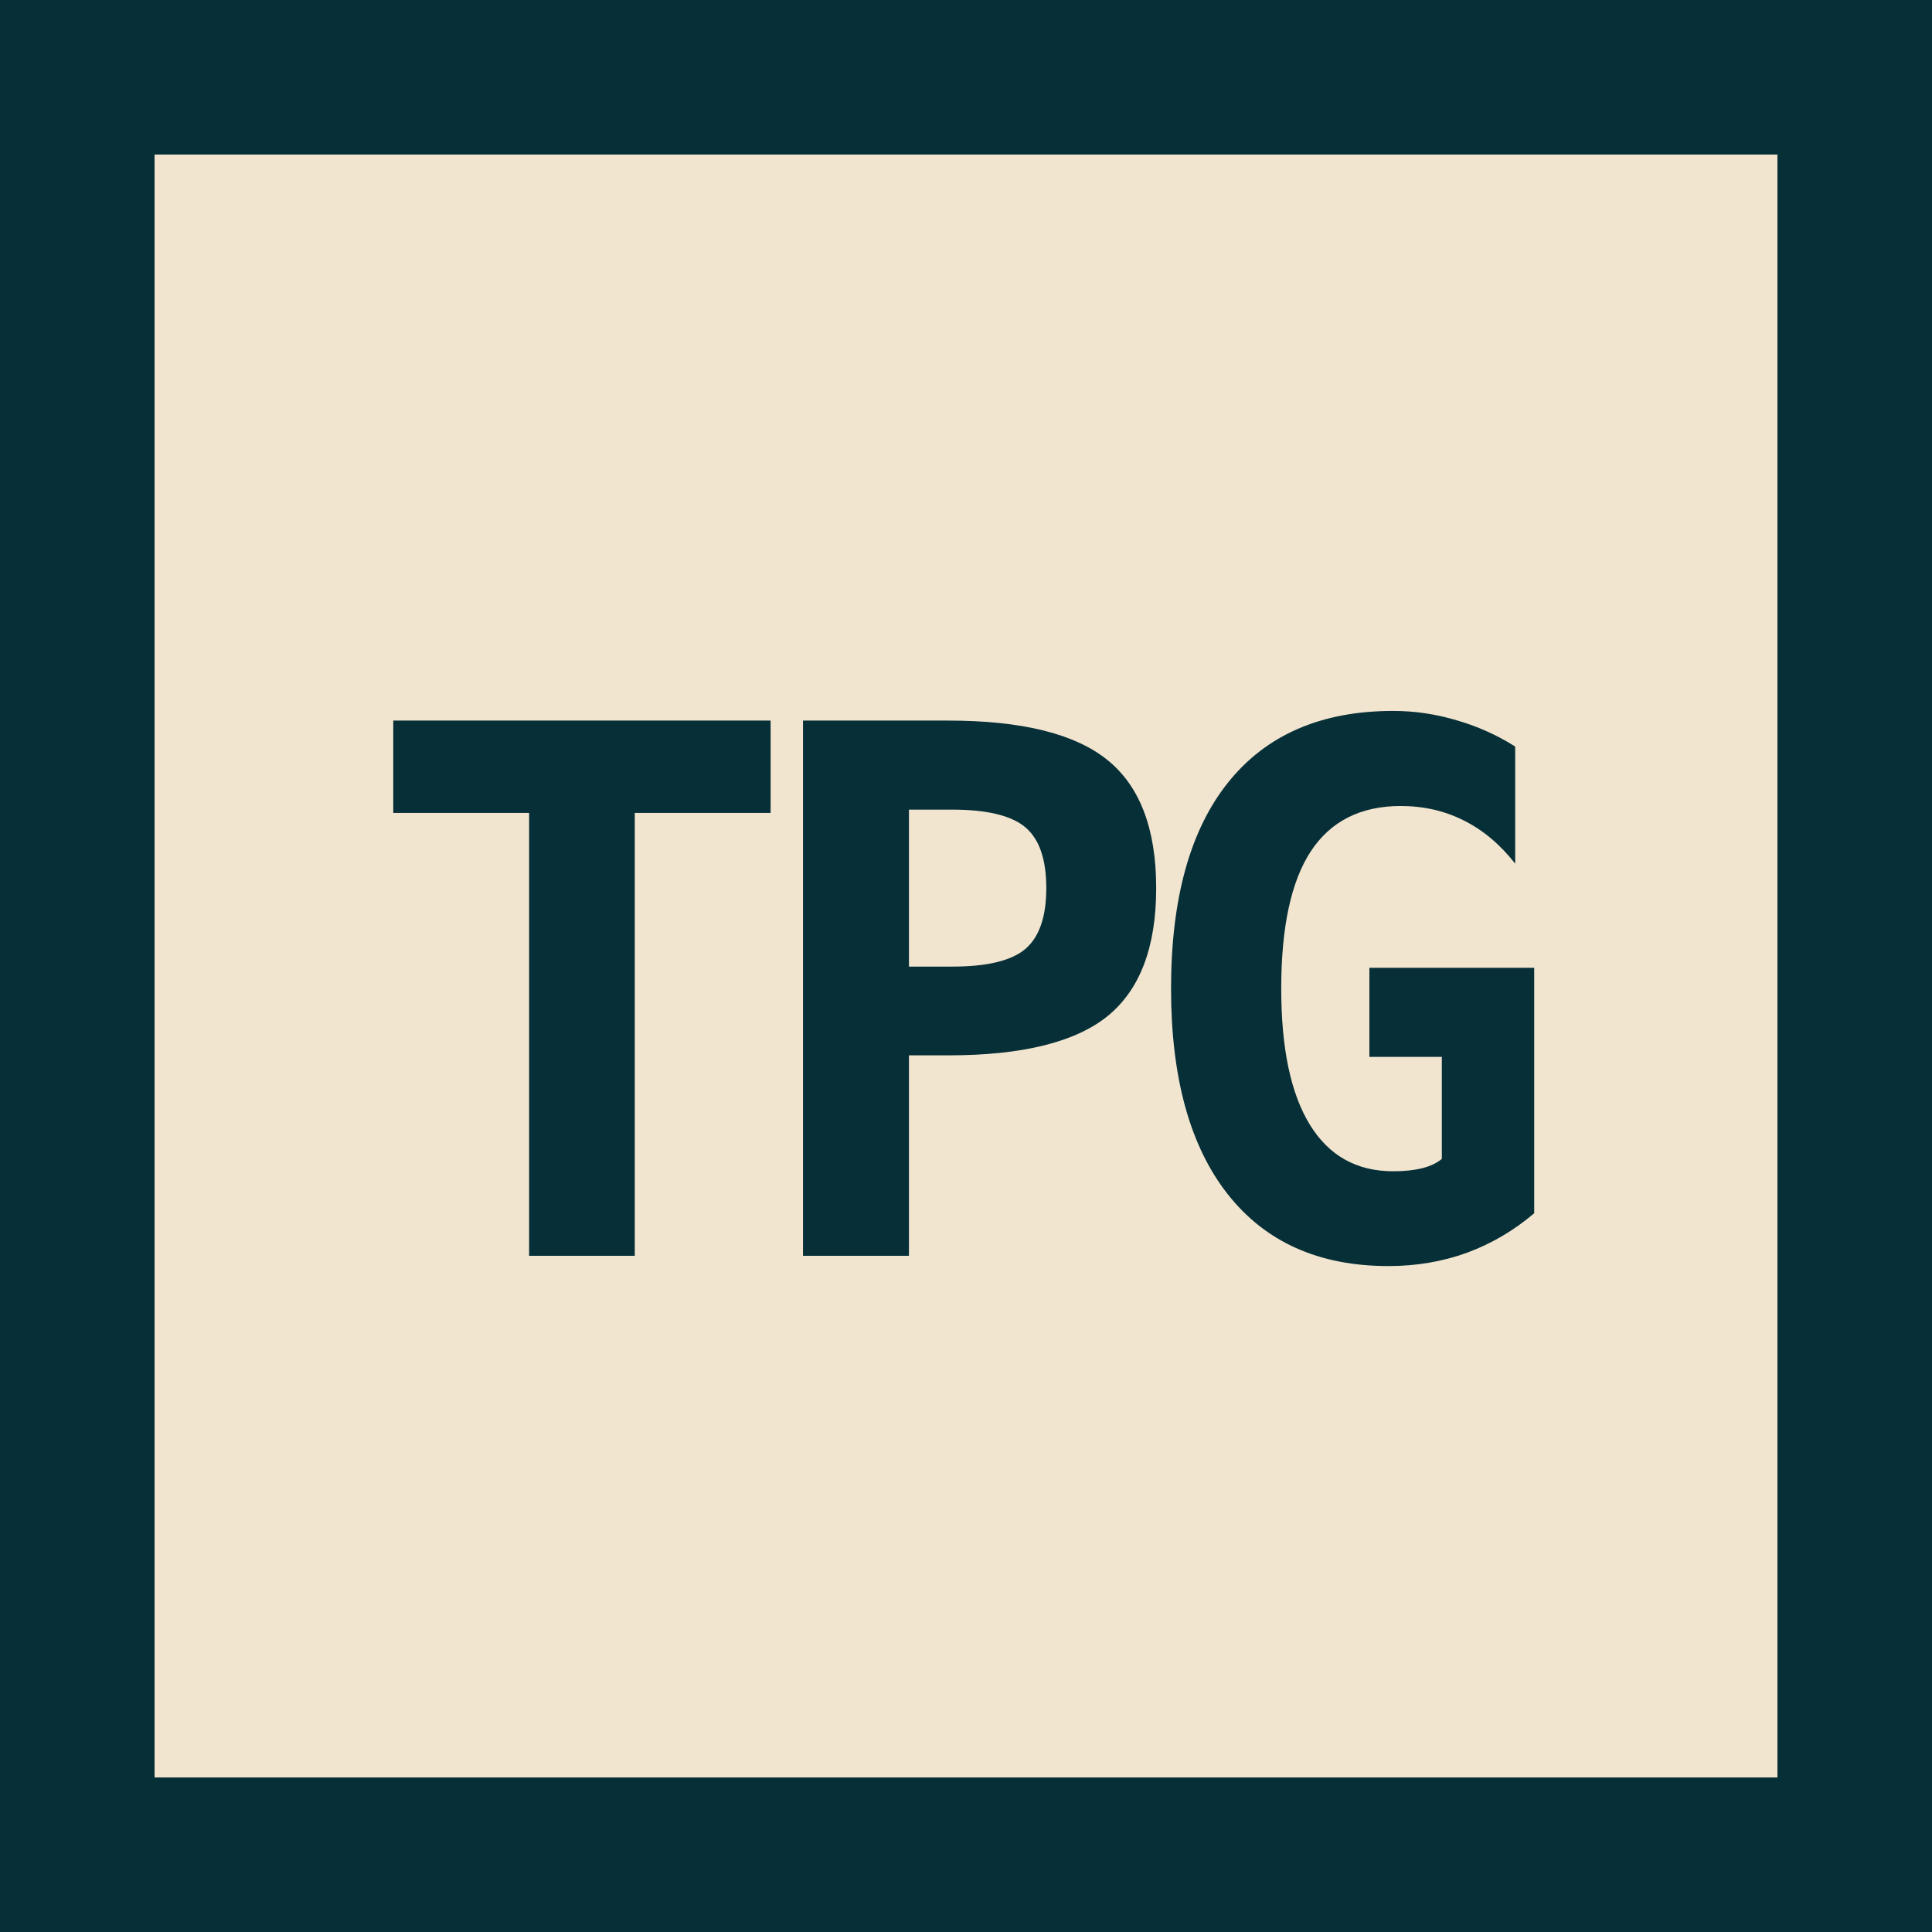
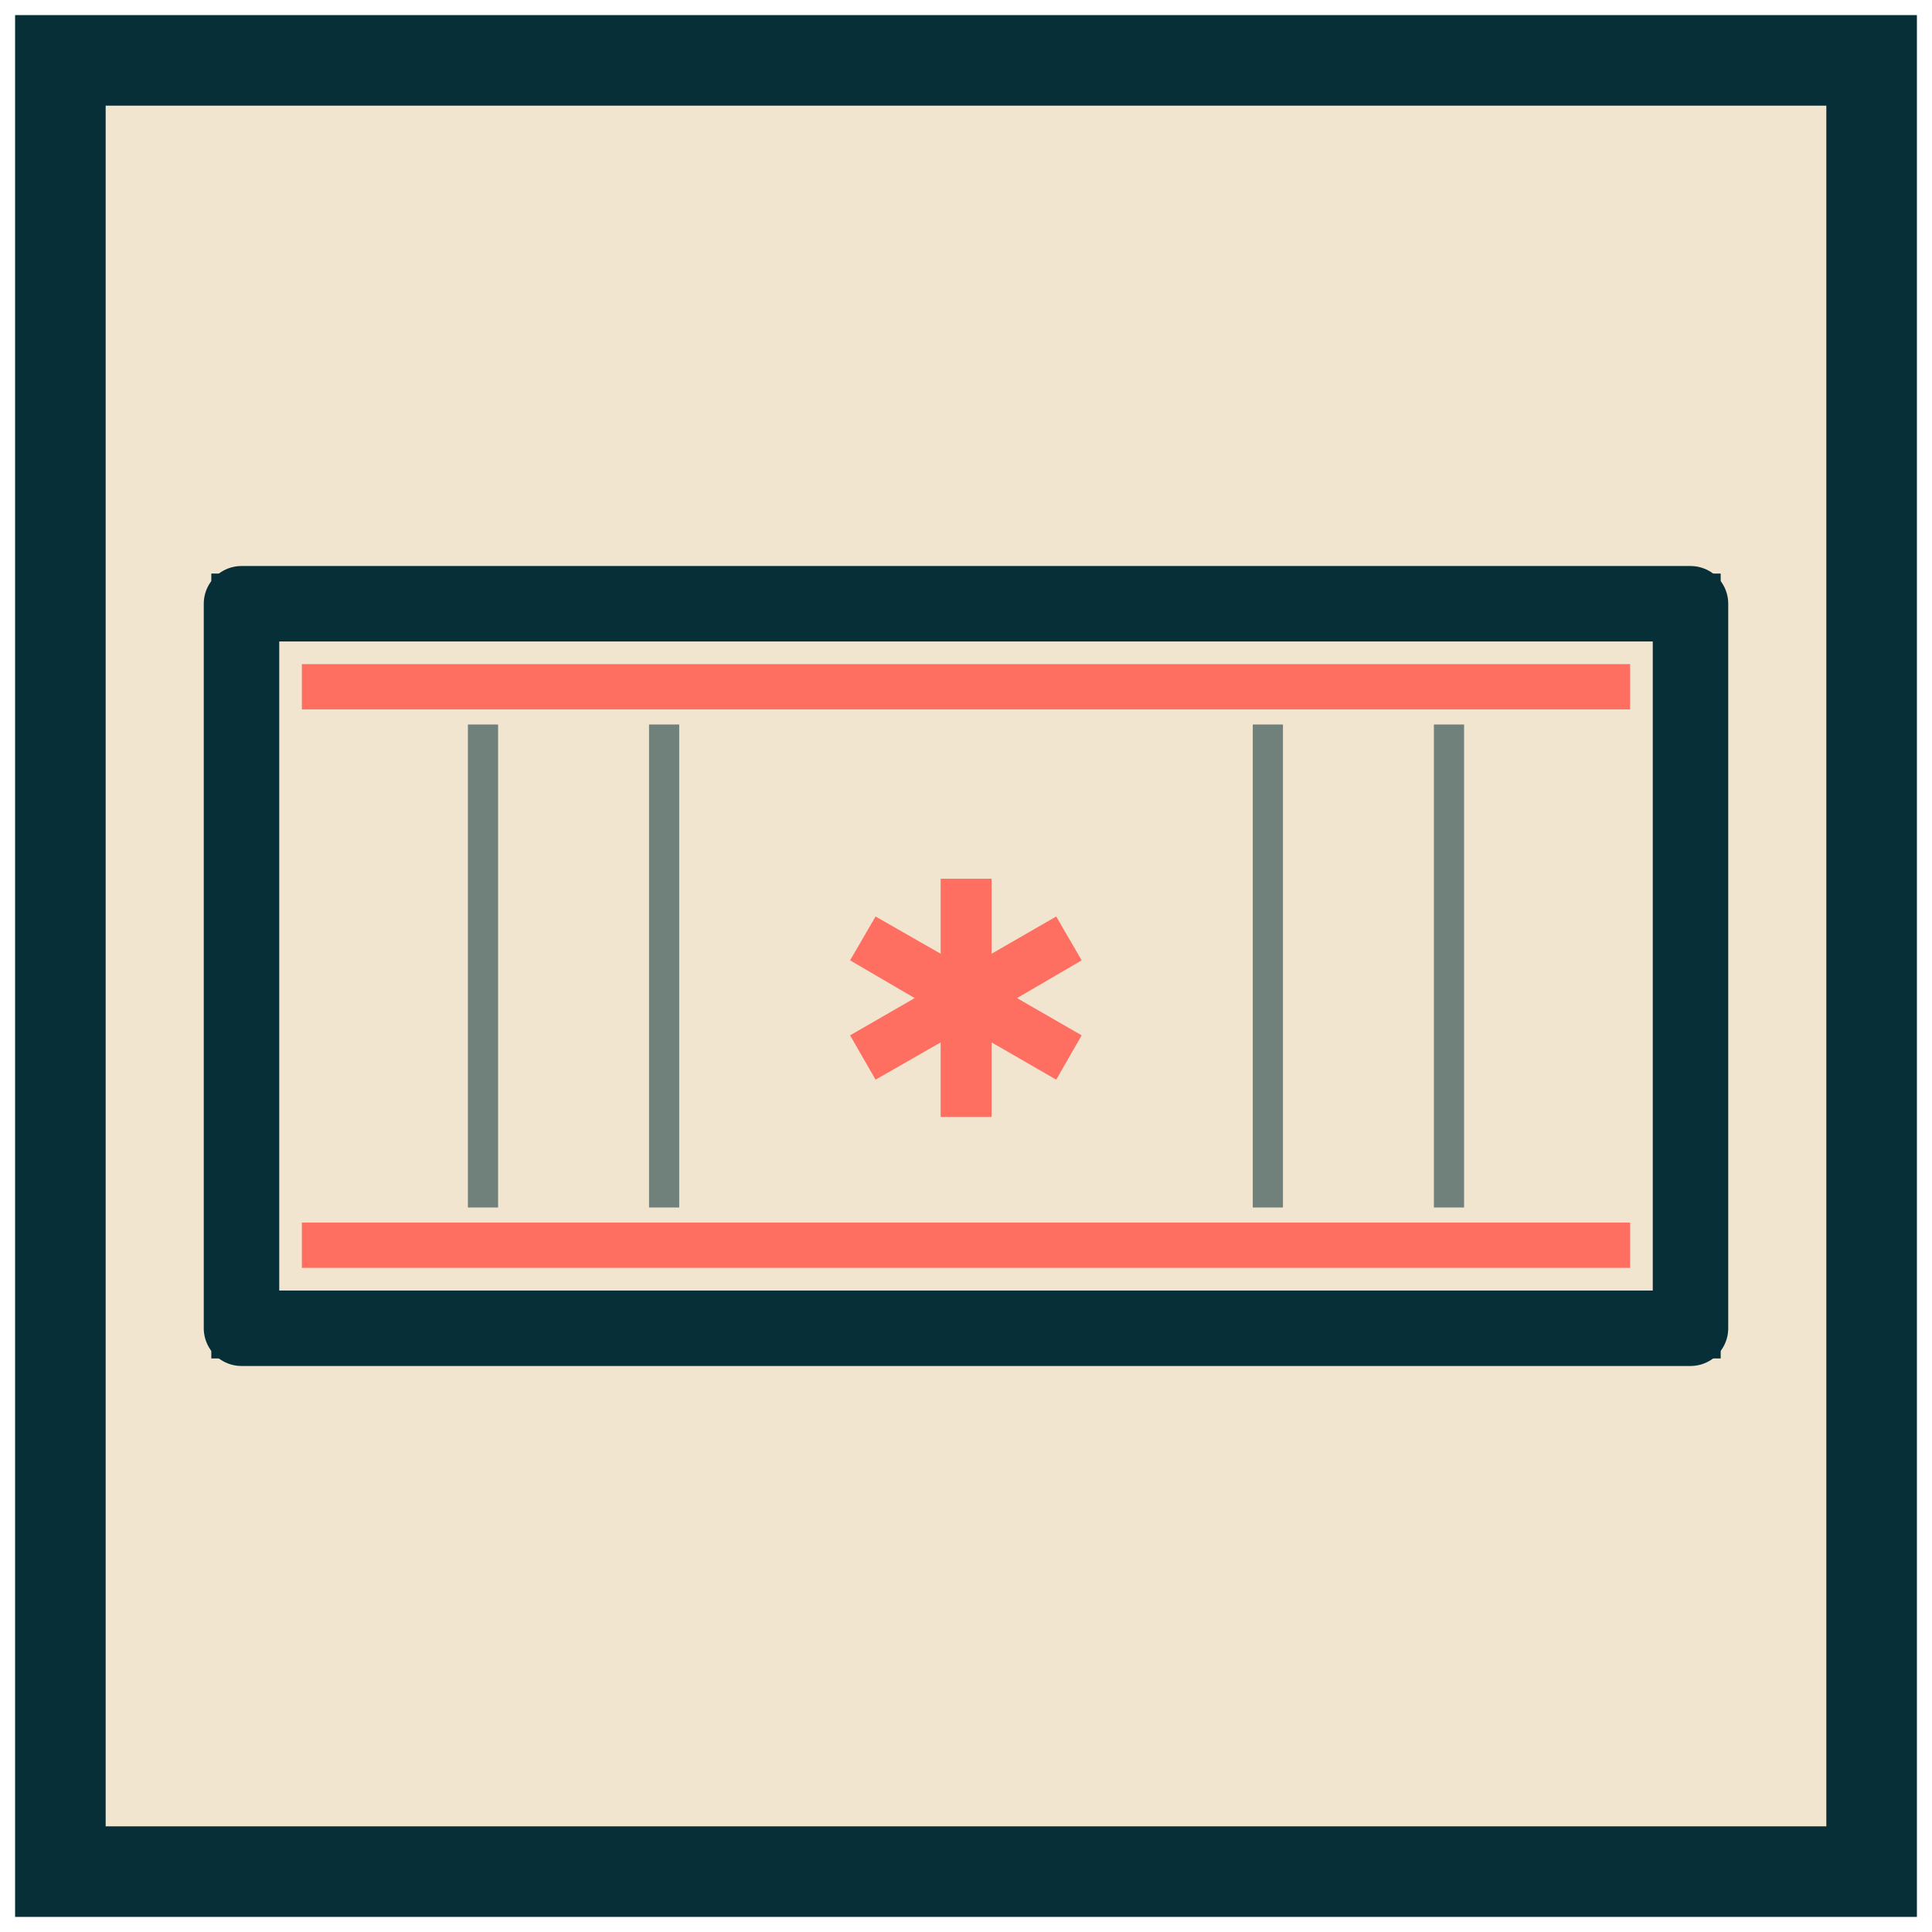
- <svg xmlns="http://www.w3.org/2000/svg" viewBox="0 0 100 100" role="img" aria-label="The Pack Guys — TPG. favicon">
-   <rect x="4" y="4" width="92" height="92" fill="#F2E5D0" stroke="#062F37" stroke-width="8" />
-   <text x="50" y="65" font-family="JetBrains Mono, IBM Plex Mono, monospace" font-weight="700" font-size="38" fill="#062F37" text-anchor="middle" letter-spacing="-3">TPG</text>
+ <svg xmlns="http://www.w3.org/2000/svg" viewBox="0 0 64 64" role="img" aria-label="The Pack Guys — 40' shipping container favicon">
+   <rect x="2" y="2" width="60" height="60" fill="#F2E5D0" stroke="#062F37" stroke-width="3" />
+   <rect x="8" y="20" width="48" height="24" fill="#F2E5D0" stroke="#062F37" stroke-width="2.5" stroke-linejoin="round" />
+   <rect x="10" y="22" width="44" height="1.5" fill="#FF6F61" />
+   <rect x="10" y="40.5" width="44" height="1.5" fill="#FF6F61" />
+   <line x1="16" y1="24" x2="16" y2="40" stroke="#062F37" stroke-width="1" opacity="0.55" />
+   <line x1="22" y1="24" x2="22" y2="40" stroke="#062F37" stroke-width="1" opacity="0.55" />
+   <line x1="42" y1="24" x2="42" y2="40" stroke="#062F37" stroke-width="1" opacity="0.55" />
+   <line x1="48" y1="24" x2="48" y2="40" stroke="#062F37" stroke-width="1" opacity="0.55" />
+   <text x="32" y="37" font-family="JetBrains Mono, IBM Plex Mono, monospace" font-weight="700" font-size="14" fill="#FF6F61" text-anchor="middle">✱</text>
+   <rect x="7" y="19" width="3" height="2" fill="#062F37" />
+   <rect x="54" y="19" width="3" height="2" fill="#062F37" />
+   <rect x="7" y="43" width="3" height="2" fill="#062F37" />
+   <rect x="54" y="43" width="3" height="2" fill="#062F37" />
</svg>
